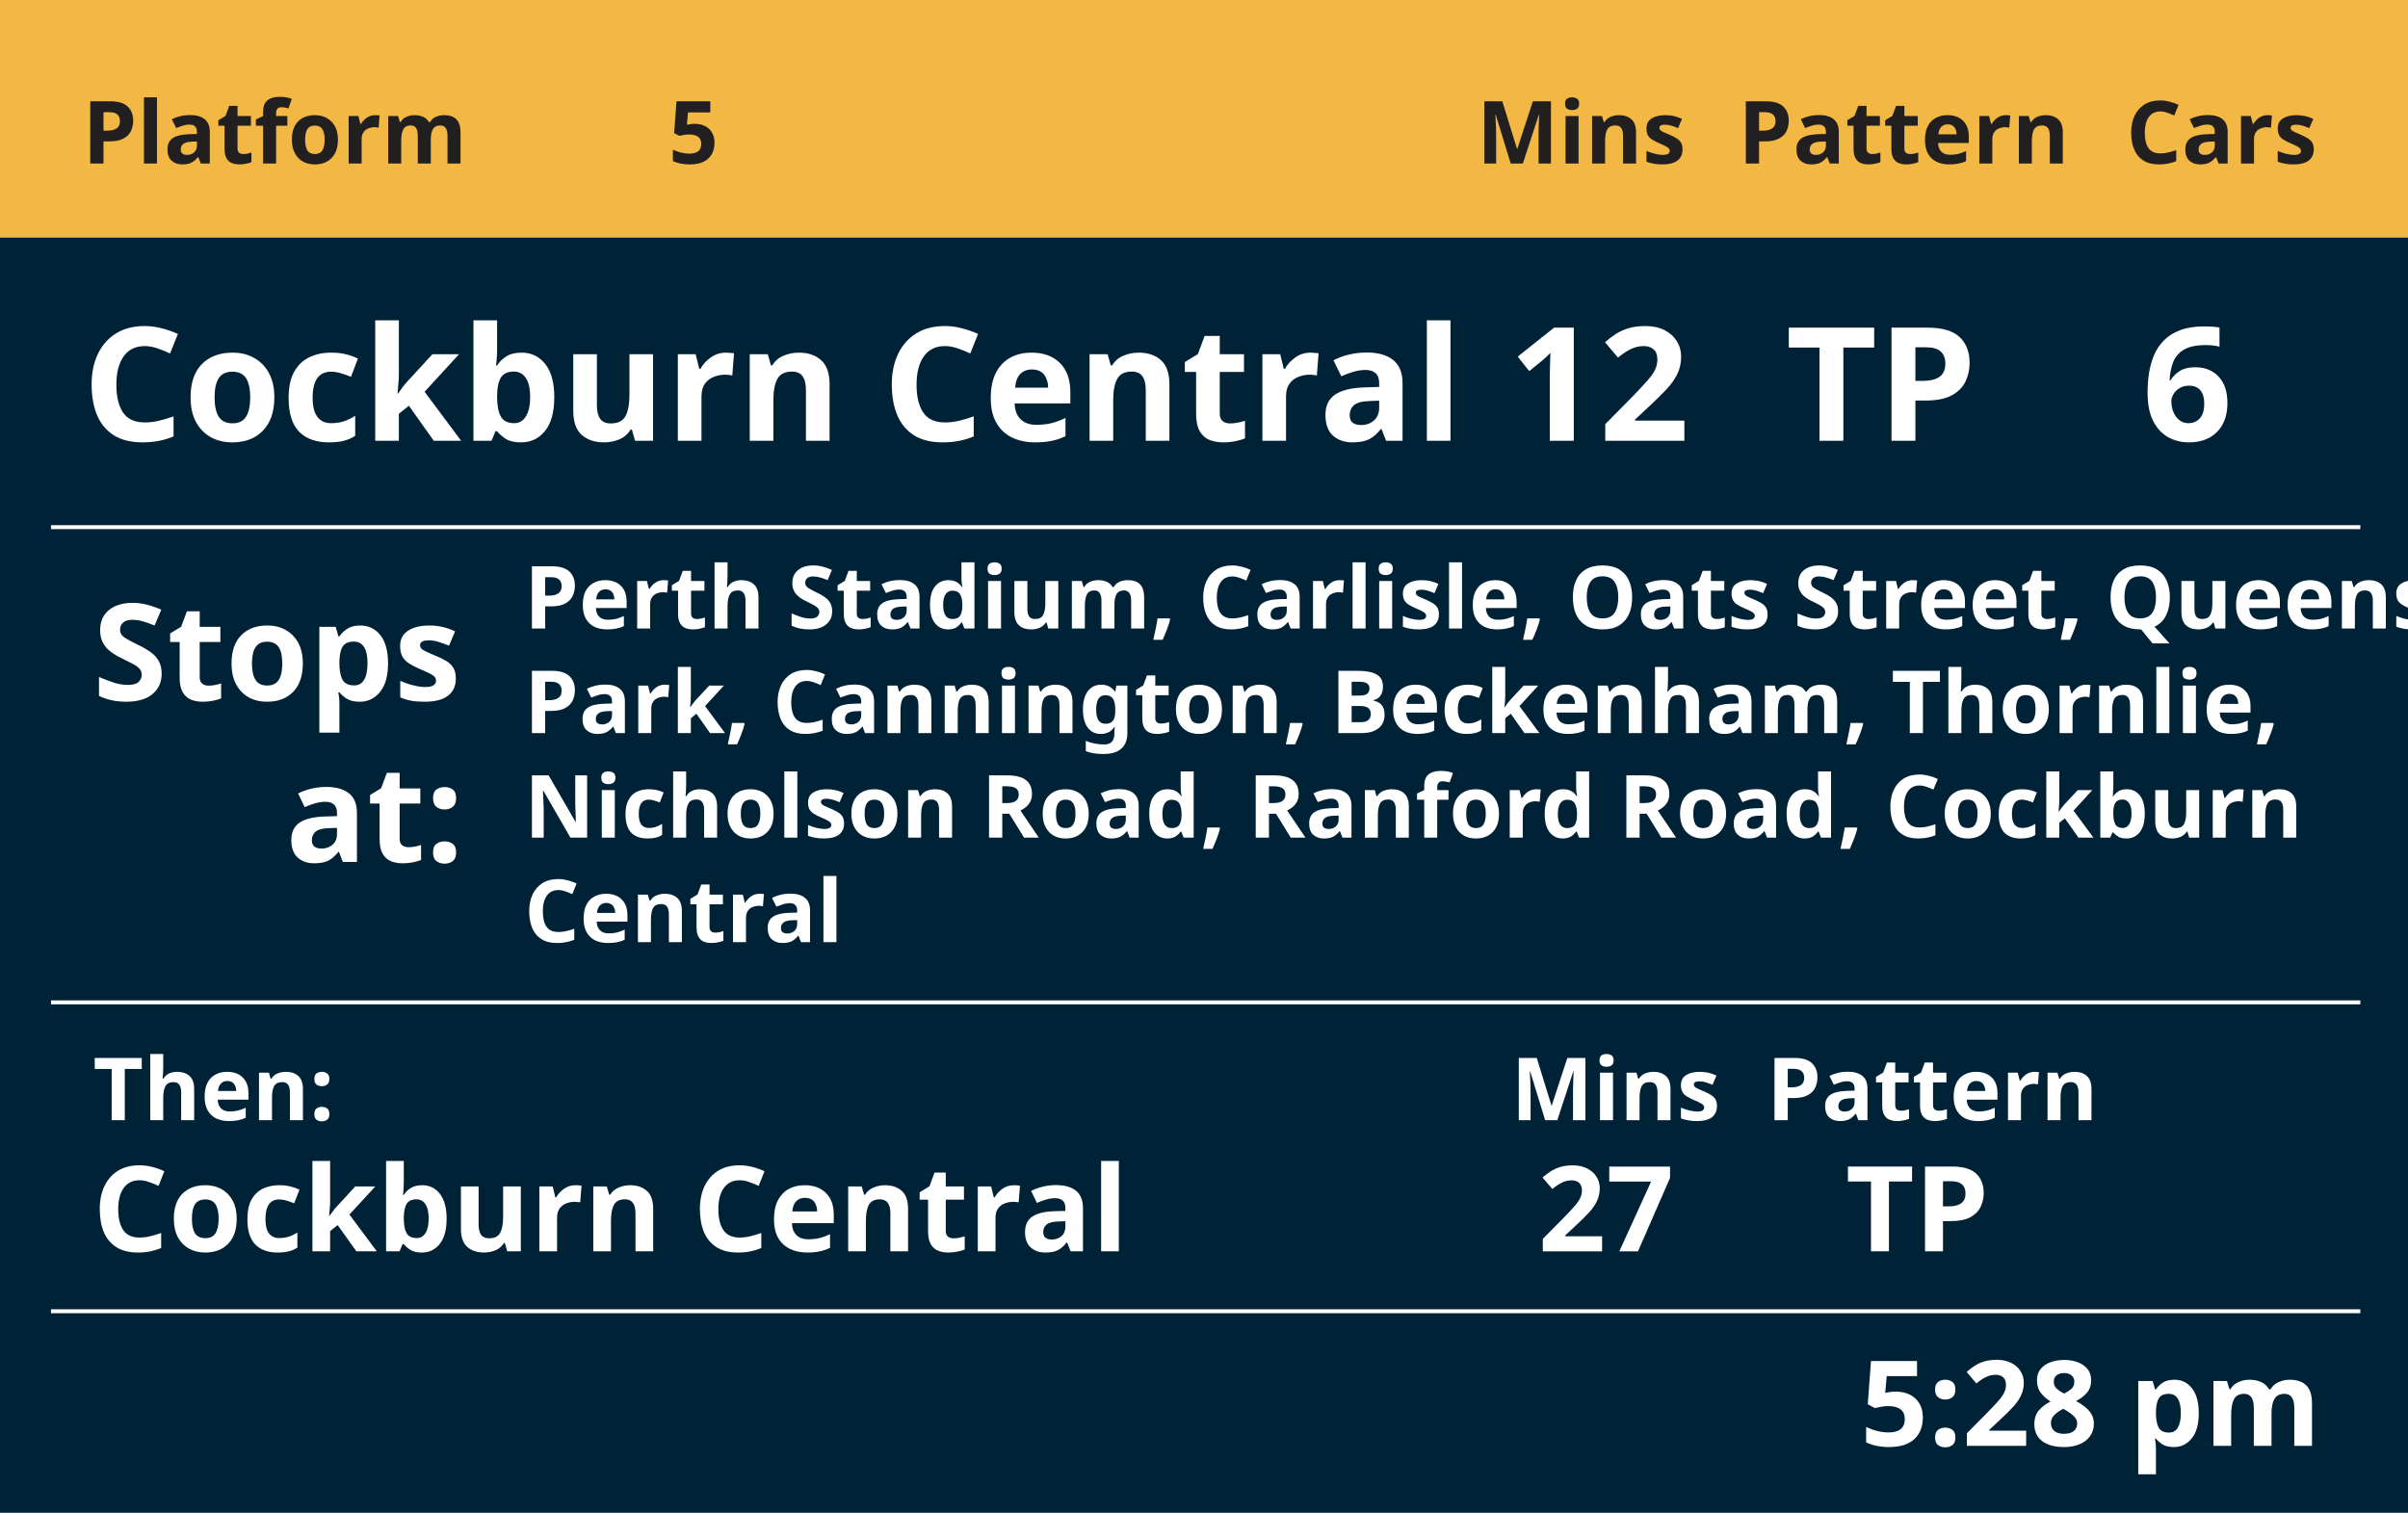
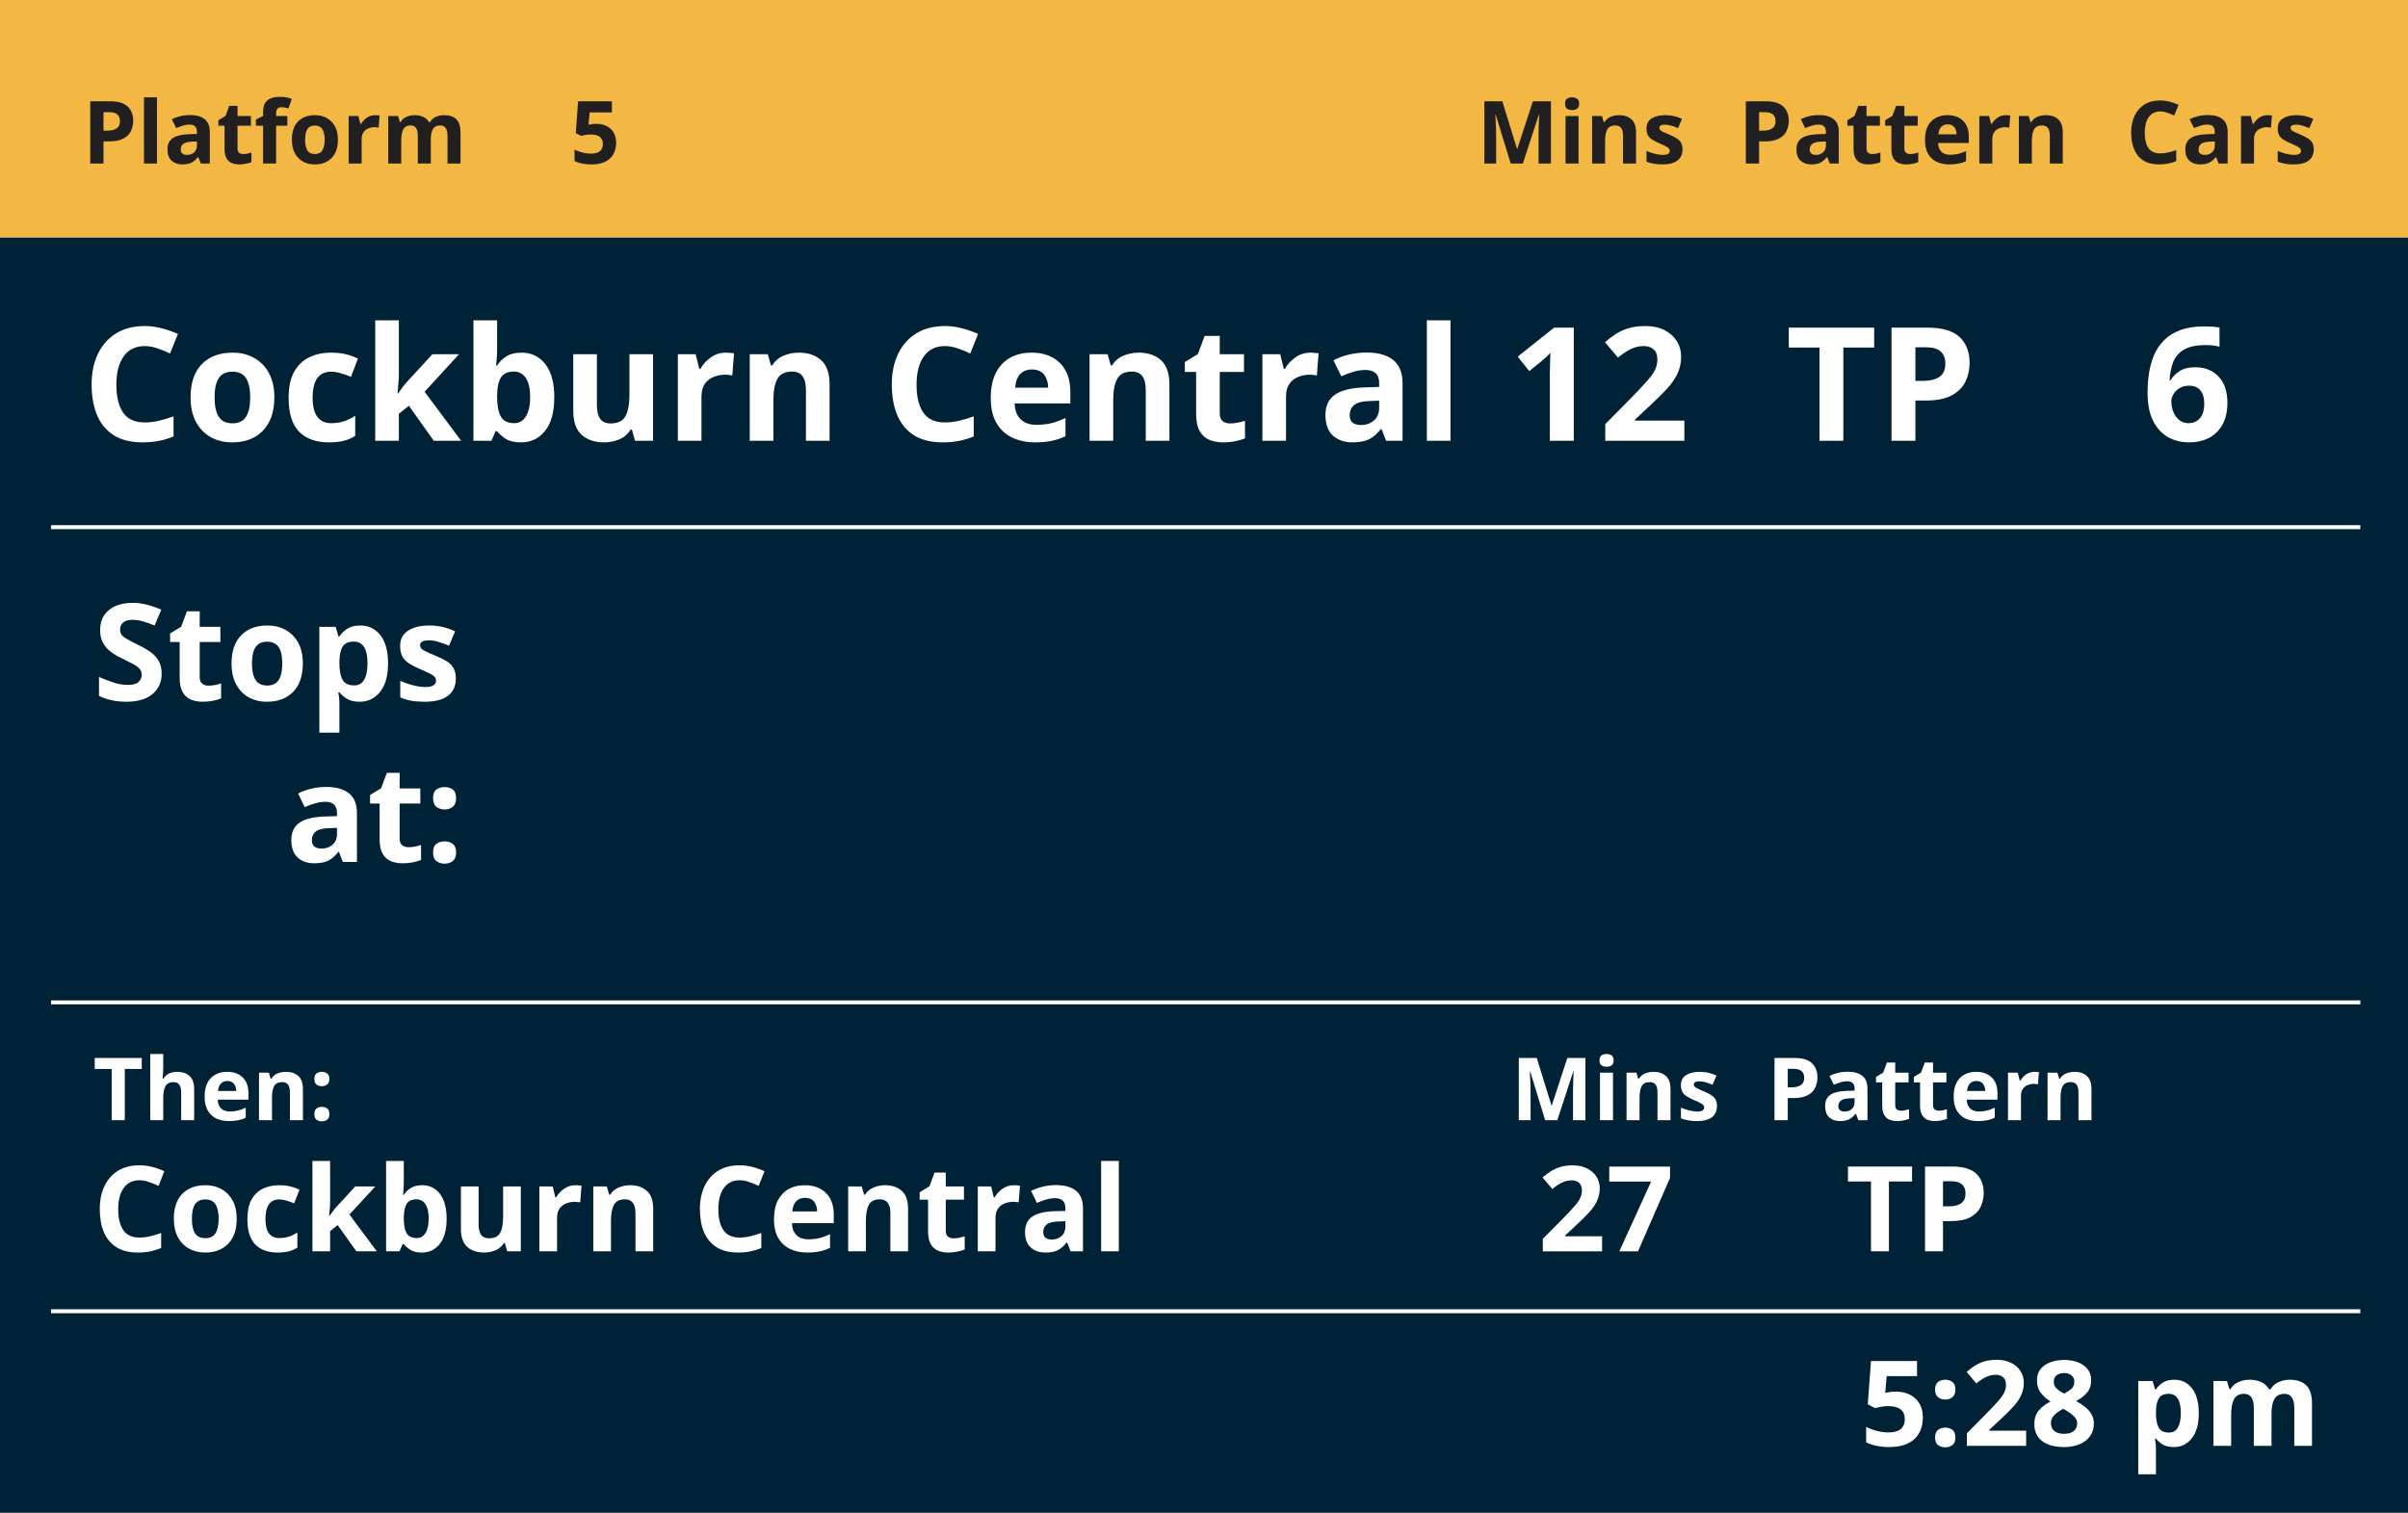
<svg xmlns="http://www.w3.org/2000/svg" id="Layer_1" viewBox="0 0 304 191">
  <defs>
    <style>
+ 
      .blue {
        fill: #002237;
      }

      .yellow {
        fill: #f2b843;
      }

      .black-text {
        fill: #221f20;
        font-family: Overpass-ExtraBold, Overpass, sans-serif;
        font-weight: 700;
      }

      .white-bold {
        fill: #fff;
        font-family: Overpass-Bold, Overpass, sans-serif;
        font-weight: 700;
      }

      .white-semi {
        fill: #fff;
        font-family: Overpass-SemiBold, Overpass, sans-serif;
        font-weight: 600;
      }

      .header {
        font-size: 11px;
      }

      .large {
        font-size: 20px;
      }

      .medium {
        font-size: 17px;
      }

      .small-large {
        font-size: 15px;
      }

      .line {
        fill: none;
        stroke: #fff;
        stroke-miterlimit: 10;
        stroke-width: .5px;
      }
+ 
    </style>
  </defs>
-   <rect class="yellow" width="304" height="30" />
+   <rect id="topBar" class="yellow" width="304" height="30" />
  <rect class="blue" y="30" width="304" height="161" />
  <text class="black-text header" transform="translate(10.41 20.65)">
    Platform
  </text>
-   <text id="platform" class="black-text header" transform="translate(84.42 20.65)">
+   <text id="platform" class="black-text header" transform="translate(72 20.65)">
    5
  </text>
  <text class="black-text header" transform="translate(186.41 20.65)">
    Mins
  </text>
  <text class="black-text header" transform="translate(219.42 20.65)">
    Pattern
  </text>
  <text class="black-text header" transform="translate(268.41 20.65)">
    Cars
  </text>
  <text id="destination" class="white-bold large" transform="translate(10.41 55.65)">
    Cockburn Central
  </text>
  <text id="mins" class="white-bold large" transform="translate(190.42 55.65)">
    12
  </text>
  <text id="pattern" class="white-bold large" transform="translate(225.42 55.65)">
    TP
  </text>
  <text id="cars" class="white-bold large" transform="translate(270.42 55.65)">
    6
  </text>
  <line class="line" x1="297.98" y1="66.56" x2="6.44" y2="66.56" />
  <text class="white-bold medium" transform="translate(11.72 88.43)">
    Stops
-     <tspan x="24.34" y="20.4">at:</tspan>
+     <tspan x="24.34" y="20.4">
+       at:
+     </tspan>
  </text>
-   <text class="white-semi" font-size="11px" transform="translate(66.17 79.36)">
-     Perth Stadium, Carlisle, Oats Street, Queens
-     <tspan x="0" y="13.2">
-       Park, Cannington, Beckenham, Thornlie,
-     </tspan>
-     <tspan x="0" y="26.4">
-       Nicholson Road, Ranford Road, Cockburn
-     </tspan>
-     <tspan x="0" y="39.6">
-       Central
-     </tspan>
+   <text id="stops" class="white-semi" font-size="11px" transform="translate(66.17 79.36)">
  </text>
  <line class="line" x1="297.98" y1="126.56" x2="6.44" y2="126.56" />
  <text class="white-bold header" transform="translate(11.74 141.44)">
    Then:
  </text>
  <text id="then" class="white-bold small-large" transform="translate(11.72 157.99)">
    Cockburn Central
  </text>
  <text class="white-bold header" transform="translate(190.76 141.44)">
    Mins
  </text>
  <text id="secondMins" class="white-bold small-large" transform="translate(194.18 158)">
    27
  </text>
  <text class="white-bold header" transform="translate(223.04 141.44)">
    Pattern
  </text>
  <text id="secondPattern" class="white-bold small-large" transform="translate(233 157.99)">
    TP
  </text>
  <line class="line" x1="297.98" y1="165.56" x2="6.44" y2="165.56" />
  <text id="time" class="white-bold small-large" text-anchor="end" transform="translate(293 182.55)">
    5:28 pm
  </text>
</svg>
